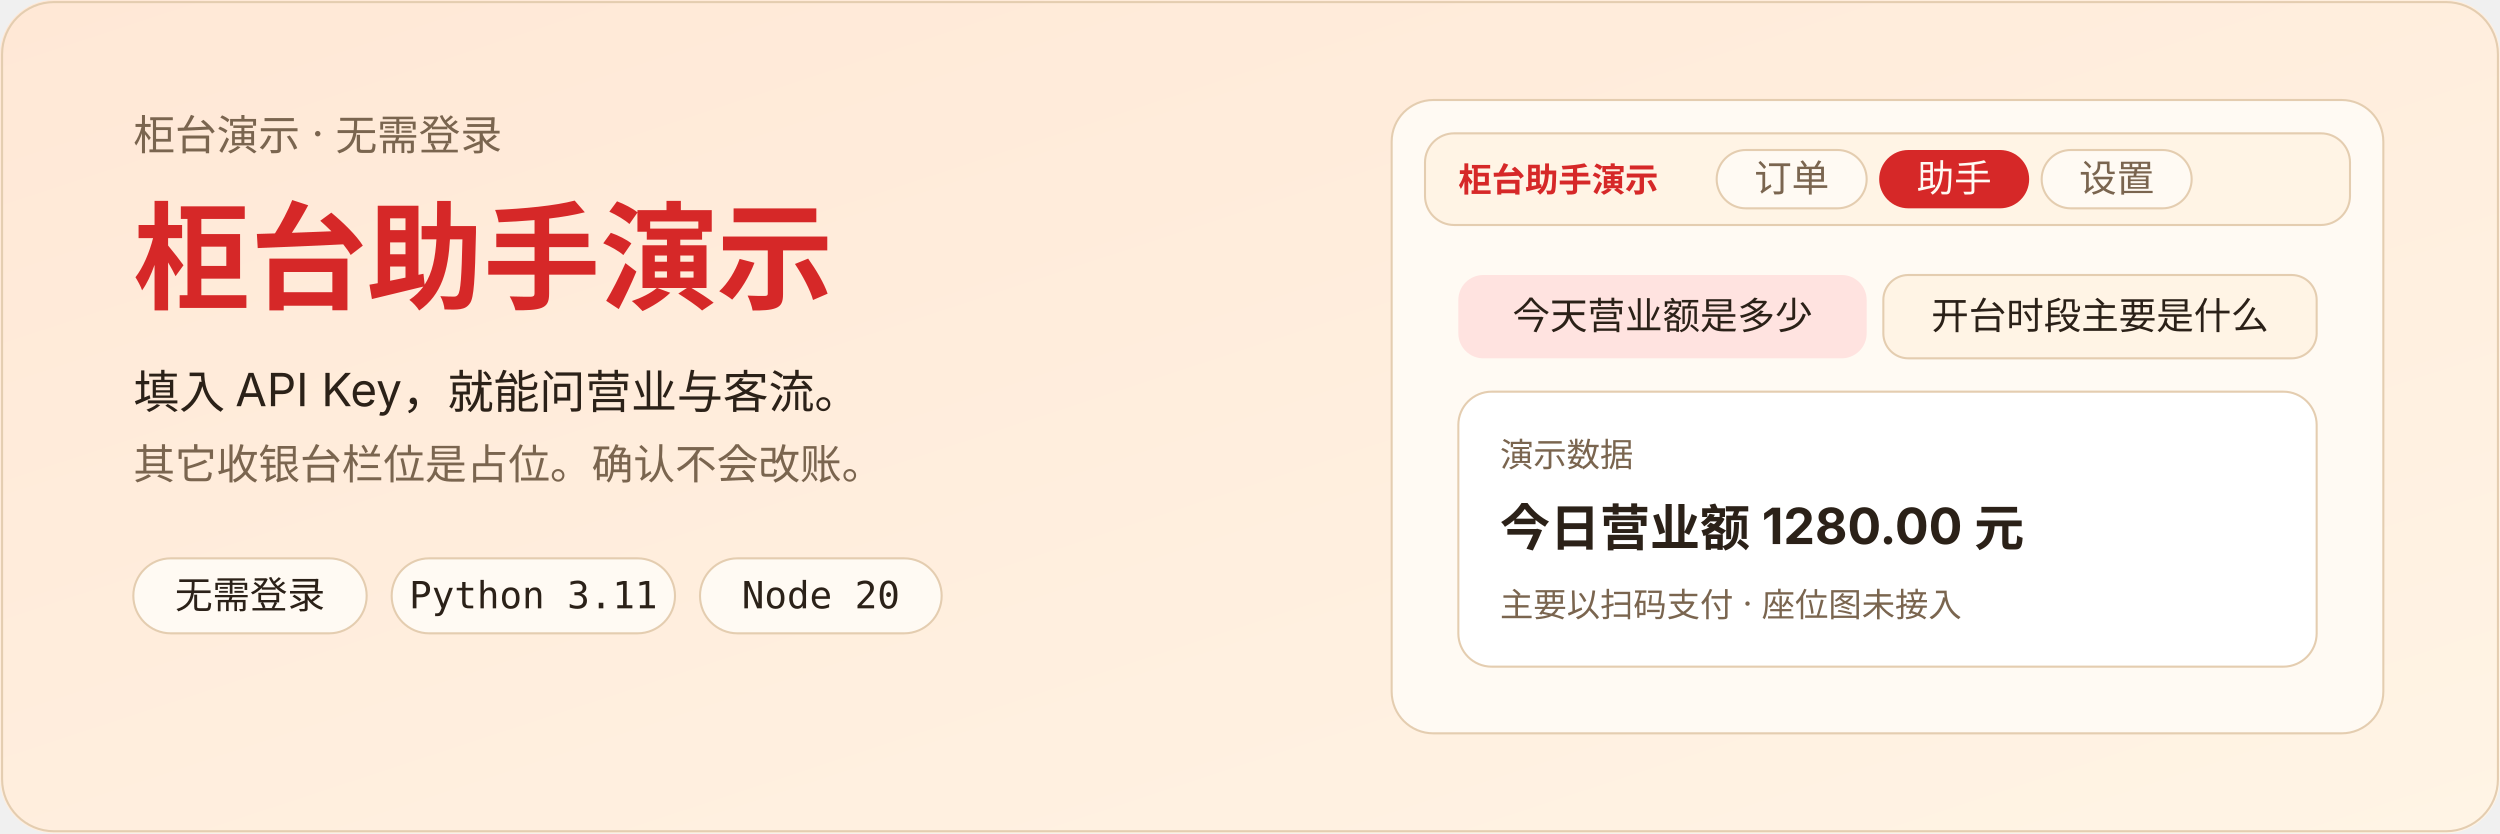
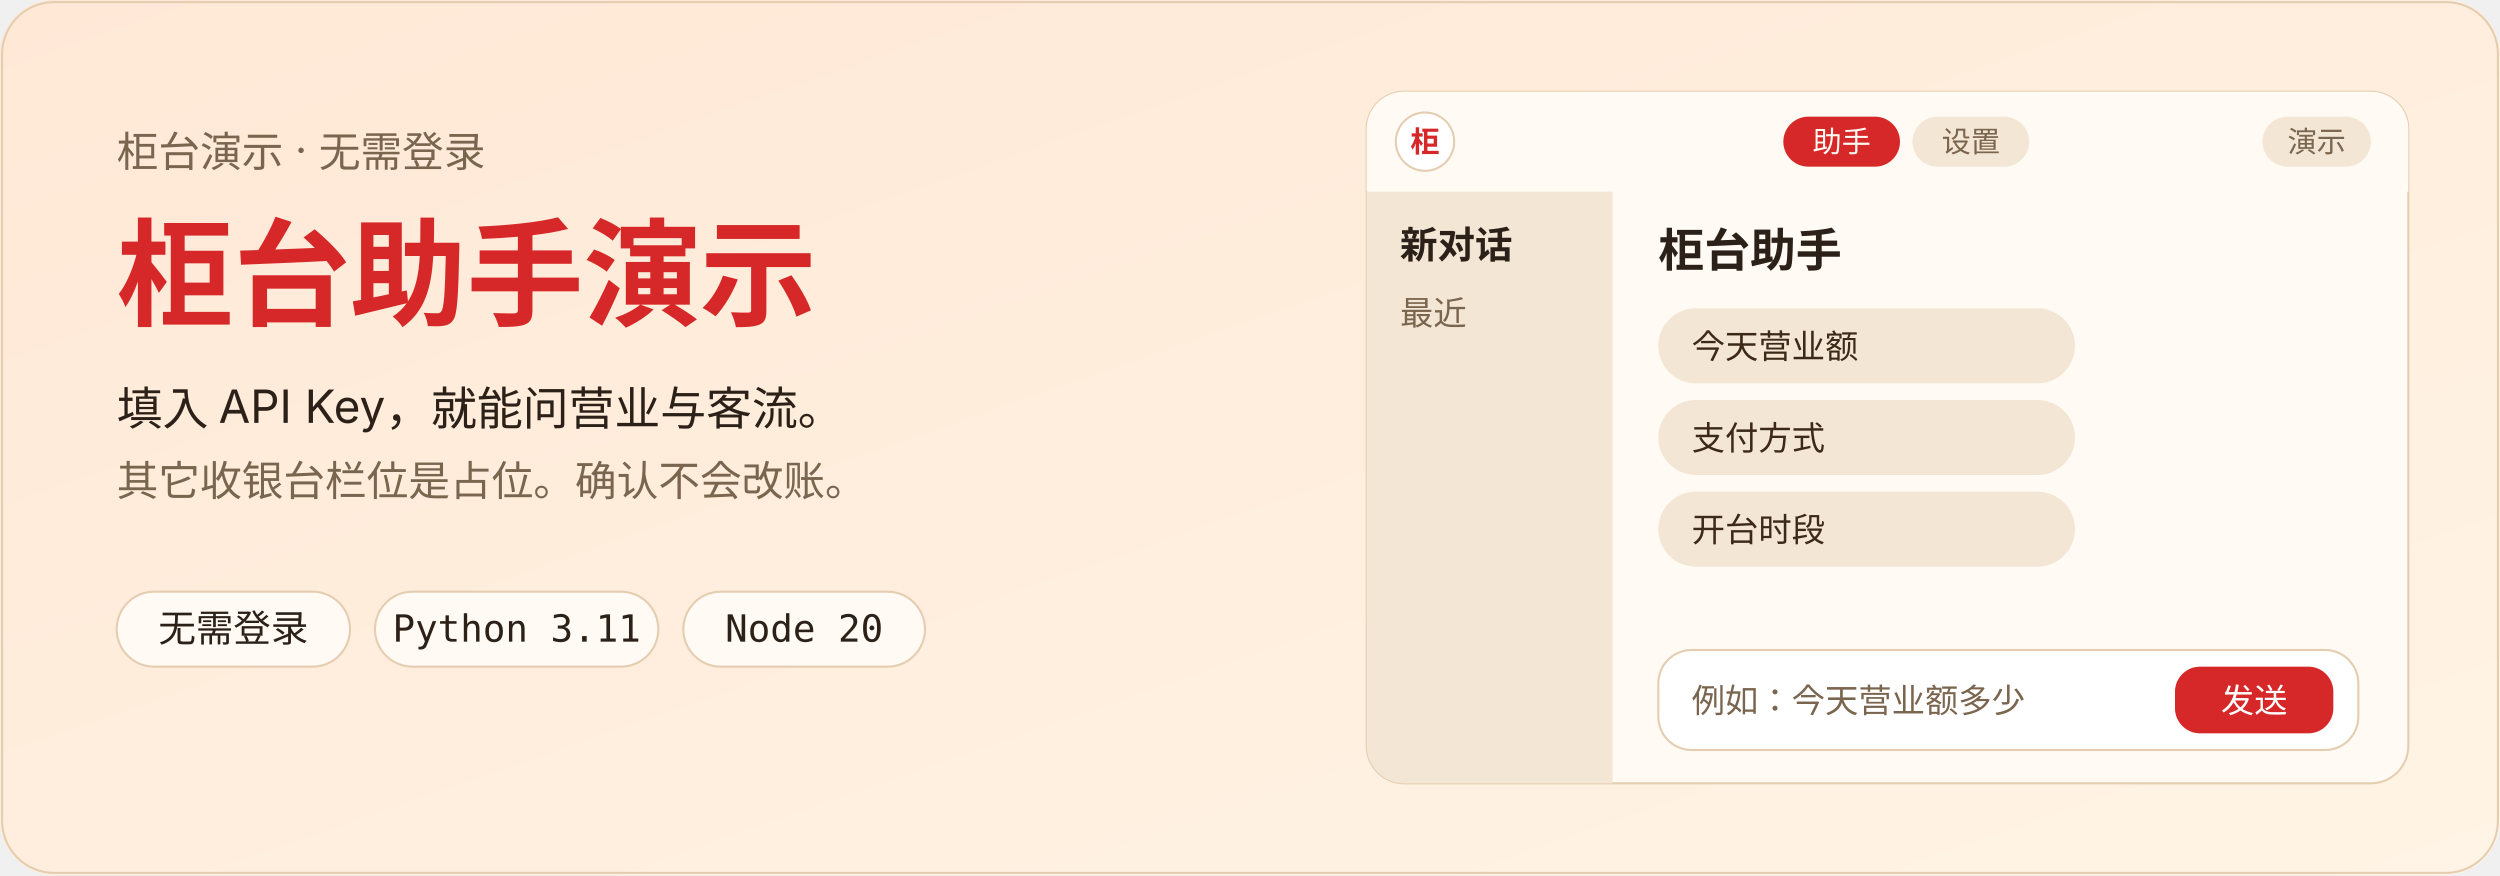
- <svg xmlns="http://www.w3.org/2000/svg" width="1200" height="400" viewBox="0 0 1200 400" role="img" aria-labelledby="title desc">
+ <svg xmlns="http://www.w3.org/2000/svg" width="1200" height="420" viewBox="0 0 1200 420" role="img" aria-labelledby="title desc">
  <defs>
    <linearGradient id="wash" x1="0" y1="0" x2="1" y2="1">
      <stop offset="0" stop-color="#ffe8d6" />
      <stop offset="1" stop-color="#fff4e5" />
    </linearGradient>
+     <clipPath id="win">
+       <rect x="0" y="0" width="500" height="332" rx="18" />
+     </clipPath>
  </defs>
-   <rect width="1200" height="400" rx="26" fill="url(#wash)" />
-   <rect x="1" y="1" width="1198" height="398" rx="25" fill="none" stroke="#e4cdb0" />
-   <g id="title-block" transform="translate(64 72)">
+   <rect width="1200" height="420" rx="26" fill="url(#wash)" />
+   <rect x="1" y="1" width="1198" height="418" rx="25" fill="none" stroke="#e4cdb0" />
+   <g id="title-block" transform="translate(56 80)">
    <text x="0" y="0" fill="#7a654f" font-family="-apple-system, BlinkMacSystemFont, 'Segoe UI', 'PingFang SC', 'Microsoft YaHei', sans-serif" font-size="20">柜台演示 · 无需登录</text>
    <text x="0" y="72" fill="#d62828" font-family="-apple-system, BlinkMacSystemFont, 'Segoe UI', 'PingFang SC', 'Microsoft YaHei', sans-serif" font-size="56" font-weight="700">柜台助手演示</text>
    <text x="0" y="124" fill="#2b2118" font-family="-apple-system, BlinkMacSystemFont, 'Segoe UI', 'PingFang SC', 'Microsoft YaHei', sans-serif" font-size="22">填入 API Key，就能问营业与客流。</text>
    <text x="0" y="158" fill="#7a654f" font-family="-apple-system, BlinkMacSystemFont, 'Segoe UI', 'PingFang SC', 'Microsoft YaHei', sans-serif" font-size="20">其它收银台栏位是占位。确认不会改账。</text>
-     <g transform="translate(0 196)">
+     <g transform="translate(0 204)">
      <rect width="112" height="36" rx="18" fill="#fffaf3" stroke="#e4cdb0" />
      <text x="56" y="24" text-anchor="middle" fill="#2b2118" font-family="-apple-system, BlinkMacSystemFont, 'Segoe UI', 'PingFang SC', sans-serif" font-size="18">无需登录</text>
      <rect x="124" width="136" height="36" rx="18" fill="#fffaf3" stroke="#e4cdb0" />
      <text x="192" y="24" text-anchor="middle" fill="#2b2118" font-family="ui-monospace, SFMono-Regular, Menlo, Consolas, monospace" font-size="18">Python 3.11</text>
      <rect x="272" width="116" height="36" rx="18" fill="#fffaf3" stroke="#e4cdb0" />
      <text x="330" y="24" text-anchor="middle" fill="#2b2118" font-family="ui-monospace, SFMono-Regular, Menlo, Consolas, monospace" font-size="18">Node 20</text>
    </g>
  </g>
-   <g id="project-proof" transform="translate(668 48)">
-     <rect width="476" height="304" rx="20" fill="#fffaf3" stroke="#e4cdb0" />
-     <rect x="16" y="16" width="444" height="44" rx="14" fill="#fff4e5" stroke="#e4cdb0" />
-     <text x="32" y="44" fill="#d62828" font-family="-apple-system, BlinkMacSystemFont, 'Segoe UI', 'PingFang SC', sans-serif" font-size="16" font-weight="700">柜台助手演示</text>
-     <rect x="156" y="24" width="72" height="28" rx="14" fill="#fffaf3" stroke="#e4cdb0" />
-     <text x="192" y="44" text-anchor="middle" fill="#7a654f" font-family="-apple-system, BlinkMacSystemFont, 'Segoe UI', 'PingFang SC', sans-serif" font-size="18">订单</text>
-     <rect x="234" y="24" width="72" height="28" rx="14" fill="#d62828" />
-     <text x="270" y="44" text-anchor="middle" fill="#fffaf3" font-family="-apple-system, BlinkMacSystemFont, 'Segoe UI', 'PingFang SC', sans-serif" font-size="18">助手</text>
-     <rect x="312" y="24" width="72" height="28" rx="14" fill="#fffaf3" stroke="#e4cdb0" />
-     <text x="348" y="44" text-anchor="middle" fill="#7a654f" font-family="-apple-system, BlinkMacSystemFont, 'Segoe UI', 'PingFang SC', sans-serif" font-size="18">设置</text>
-     <rect x="32" y="84" width="196" height="40" rx="12" fill="#ffe3e0" />
-     <text x="130" y="110" text-anchor="middle" fill="#2b2118" font-family="-apple-system, BlinkMacSystemFont, 'Segoe UI', 'PingFang SC', sans-serif" font-size="18">今天营业额是多少</text>
-     <rect x="236" y="84" width="208" height="40" rx="12" fill="#fff4e5" stroke="#e4cdb0" />
-     <text x="340" y="110" text-anchor="middle" fill="#2b2118" font-family="-apple-system, BlinkMacSystemFont, 'Segoe UI', 'PingFang SC', sans-serif" font-size="18">开台时段主要是什么</text>
-     <rect x="32" y="140" width="412" height="132" rx="16" fill="#ffffff" stroke="#e4cdb0" />
-     <text x="52" y="176" fill="#7a654f" font-family="-apple-system, BlinkMacSystemFont, 'Segoe UI', 'PingFang SC', sans-serif" font-size="16">演示数据</text>
-     <text x="52" y="214" fill="#2b2118" font-family="-apple-system, BlinkMacSystemFont, 'Segoe UI', 'PingFang SC', sans-serif" font-size="24" font-weight="700">今日营业额 1280.00 元</text>
-     <text x="52" y="248" fill="#7a654f" font-family="-apple-system, BlinkMacSystemFont, 'Segoe UI', 'PingFang SC', sans-serif" font-size="16">主要以扫码支付 · 座位图未接入</text>
+   <g id="project-proof" transform="translate(656 44)">
+     <rect width="500" height="332" rx="18" fill="#fffaf3" stroke="#e4cdb0" />
+     <g clip-path="url(#win)">
+       <rect width="500" height="48" fill="#fffaf3" />
+       <circle cx="28" cy="24" r="14" fill="#fff" stroke="#e4cdb0" />
+       <text x="28" y="29" text-anchor="middle" fill="#d62828" font-family="-apple-system, BlinkMacSystemFont, 'Segoe UI', 'PingFang SC', sans-serif" font-size="14" font-weight="700">柜</text>
+       <rect x="200" y="12" width="56" height="24" rx="12" fill="#d62828" />
+       <text x="228" y="29" text-anchor="middle" fill="#fffaf3" font-family="-apple-system, BlinkMacSystemFont, 'Segoe UI', 'PingFang SC', sans-serif" font-size="14">助手</text>
+       <rect x="262" y="12" width="56" height="24" rx="12" fill="#f3e6d4" />
+       <text x="290" y="29" text-anchor="middle" fill="#7a654f" font-family="-apple-system, BlinkMacSystemFont, 'Segoe UI', 'PingFang SC', sans-serif" font-size="14">设置</text>
+       <rect x="430" y="12" width="52" height="24" rx="12" fill="#f3e6d4" />
+       <text x="456" y="29" text-anchor="middle" fill="#7a654f" font-family="-apple-system, BlinkMacSystemFont, 'Segoe UI', 'PingFang SC', sans-serif" font-size="14">演示</text>
+       <rect y="48" width="118" height="284" fill="#f3e6d4" />
+       <text x="16" y="80" fill="#2b2118" font-family="-apple-system, BlinkMacSystemFont, 'Segoe UI', 'PingFang SC', sans-serif" font-size="18" font-weight="700">新对话</text>
+       <text x="16" y="112" fill="#7a654f" font-family="-apple-system, BlinkMacSystemFont, 'Segoe UI', 'PingFang SC', sans-serif" font-size="16">最近</text>
+       <text x="140" y="84" fill="#2b2118" font-family="-apple-system, BlinkMacSystemFont, 'Segoe UI', 'PingFang SC', sans-serif" font-size="22" font-weight="700">柜台助手</text>
+       <rect x="140" y="104" width="200" height="36" rx="18" fill="#f3e6d4" />
+       <text x="156" y="128" fill="#3d2918" font-family="-apple-system, BlinkMacSystemFont, 'Segoe UI', 'PingFang SC', sans-serif" font-size="16">今天营业额</text>
+       <rect x="140" y="148" width="200" height="36" rx="18" fill="#f3e6d4" />
+       <text x="156" y="172" fill="#3d2918" font-family="-apple-system, BlinkMacSystemFont, 'Segoe UI', 'PingFang SC', sans-serif" font-size="16">支付方式</text>
+       <rect x="140" y="192" width="200" height="36" rx="18" fill="#f3e6d4" />
+       <text x="156" y="216" fill="#3d2918" font-family="-apple-system, BlinkMacSystemFont, 'Segoe UI', 'PingFang SC', sans-serif" font-size="16">开台时段</text>
+       <rect x="140" y="268" width="336" height="48" rx="16" fill="#fff" stroke="#e4cdb0" />
+       <text x="156" y="298" fill="#7a654f" font-family="-apple-system, BlinkMacSystemFont, 'Segoe UI', 'PingFang SC', sans-serif" font-size="16">例如：今天营业额多少</text>
+       <rect x="388" y="276" width="76" height="32" rx="12" fill="#d62828" />
+       <text x="426" y="298" text-anchor="middle" fill="#fff" font-family="-apple-system, BlinkMacSystemFont, 'Segoe UI', 'PingFang SC', sans-serif" font-size="16">发送</text>
+     </g>
  </g>
</svg>
